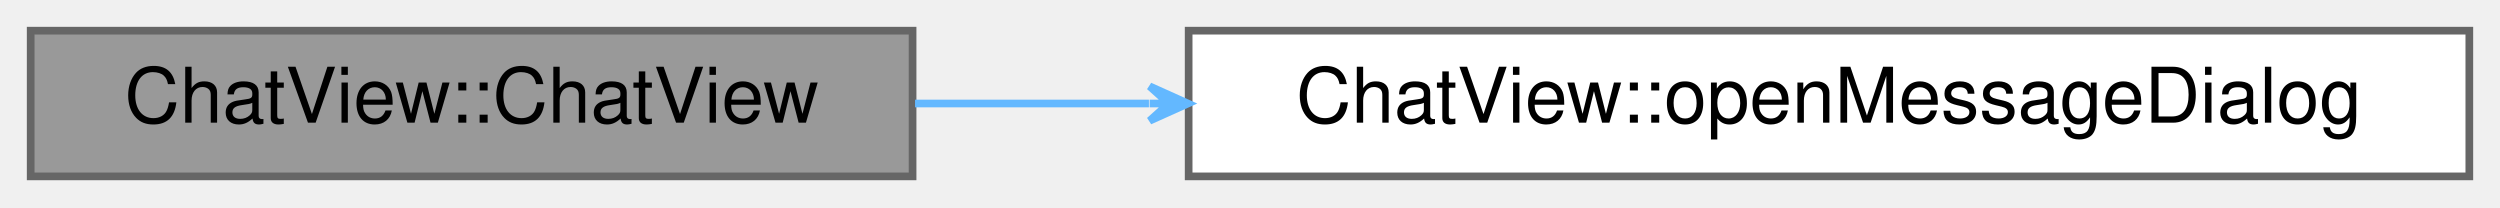
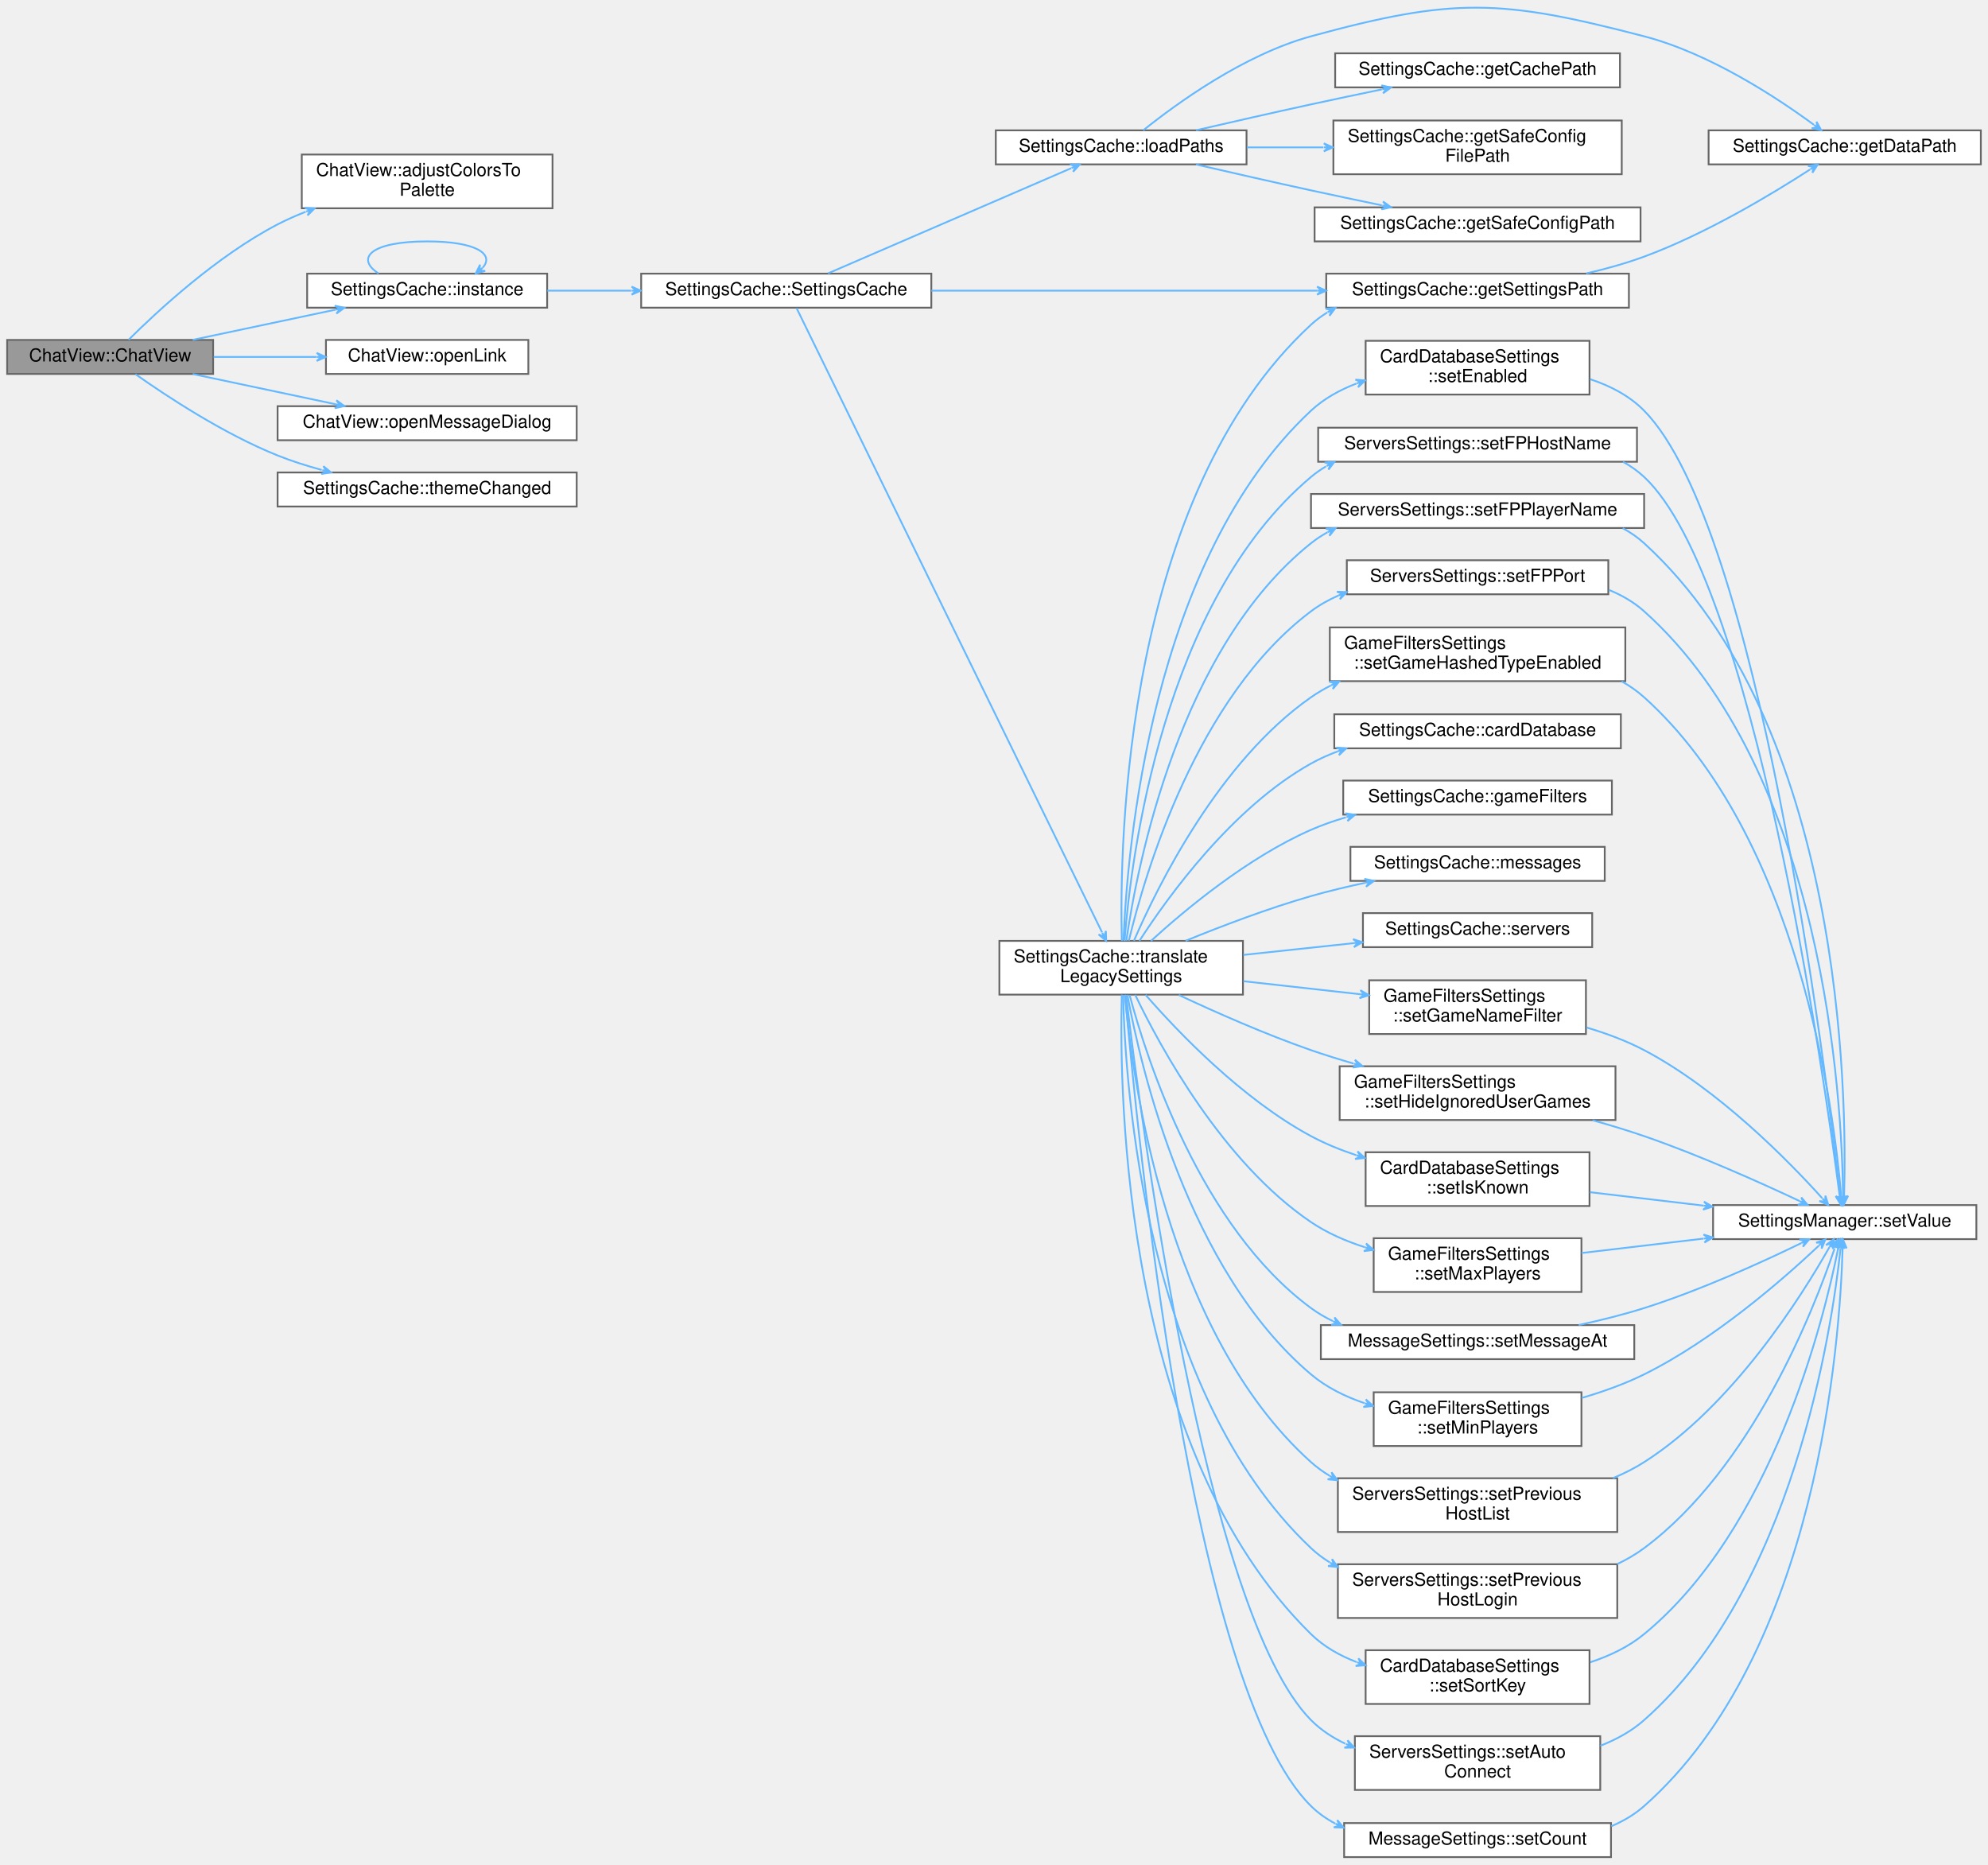
- <svg xmlns="http://www.w3.org/2000/svg" xmlns:xlink="http://www.w3.org/1999/xlink" width="326pt" height="27pt" viewBox="0.00 0.00 326.00 27.00">
-   <g id="graph0" class="graph" transform="scale(1 1) rotate(0) translate(4 23)">
+ <svg xmlns="http://www.w3.org/2000/svg" xmlns:xlink="http://www.w3.org/1999/xlink" width="1110pt" height="1041pt" viewBox="0.00 0.00 1110.00 1040.54">
+   <g id="graph0" class="graph" transform="scale(1 1) rotate(0) translate(4 1036.54)">
    <g id="Node000001" class="node">
      <g id="a_Node000001">
        <a xlink:title=" ">
-           <polygon fill="#999999" stroke="#666666" points="115,-19 0,-19 0,0 115,0 115,-19" />
-           <text text-anchor="middle" x="57.5" y="-7" font-family="Helvetica,sans-Serif" font-size="10.00">ChatView::ChatView</text>
+           <polygon fill="#999999" stroke="#666666" points="115,-847 0,-847 0,-828 115,-828 115,-847" />
+           <text text-anchor="middle" x="57.5" y="-835" font-family="Helvetica,sans-Serif" font-size="10.00">ChatView::ChatView</text>
        </a>
      </g>
    </g>
    <g id="Node000002" class="node">
      <g id="a_Node000002">
-         <a xlink:href="../../dc/dea/classChatView.html#a325efe887e4bb01b50ce46ab4a94425e" target="_top" xlink:title=" ">
-           <polygon fill="white" stroke="#666666" points="318,-19 151,-19 151,0 318,0 318,-19" />
-           <text text-anchor="middle" x="234.5" y="-7" font-family="Helvetica,sans-Serif" font-size="10.00">ChatView::openMessageDialog</text>
+         <a xlink:href="../../dc/dea/classChatView.html#aa01ab61d2215d27ce74a7f2bffd8c85f" target="_top" xlink:title=" ">
+           <polygon fill="white" stroke="#666666" points="304.5,-950.5 164.5,-950.5 164.5,-920.5 304.5,-920.5 304.5,-950.5" />
+           <text text-anchor="start" x="172.5" y="-938.5" font-family="Helvetica,sans-Serif" font-size="10.00">ChatView::adjustColorsTo</text>
+           <text text-anchor="middle" x="234.5" y="-927.5" font-family="Helvetica,sans-Serif" font-size="10.00">Palette</text>
        </a>
      </g>
    </g>
    <g id="edge1_Node000001_Node000002" class="edge">
      <g id="a_edge1_Node000001_Node000002">
        <a xlink:title=" ">
-           <path fill="none" stroke="#63b8ff" d="M115.32,-9.5C125.1,-9.5 135.46,-9.5 145.82,-9.5" />
-           <polygon fill="#63b8ff" stroke="#63b8ff" points="150.91,-9.5 145.91,-11.75 148.41,-9.5 145.91,-9.5 145.91,-9.5 145.91,-9.5 148.41,-9.5 145.91,-7.25 150.91,-9.5 150.91,-9.5" />
+           <path fill="none" stroke="#63b8ff" d="M67.85,-847.12C83.6,-862.8 117.05,-893.87 151,-911.5 155.97,-914.08 161.25,-916.42 166.65,-918.53" />
+           <polygon fill="#63b8ff" stroke="#63b8ff" points="171.63,-920.41 166.16,-920.75 169.29,-919.53 166.96,-918.65 166.96,-918.65 166.96,-918.65 169.29,-919.53 167.75,-916.54 171.63,-920.41 171.63,-920.41" />
+         </a>
+       </g>
+     </g>
+     <g id="Node000003" class="node">
+       <g id="a_Node000003">
+         <a xlink:href="../../d5/d88/classSettingsCache.html#adfa7f9f975919981b992db1fca9e4957" target="_top" xlink:title=" ">
+           <polygon fill="white" stroke="#666666" points="301.5,-884 167.5,-884 167.5,-865 301.5,-865 301.5,-884" />
+           <text text-anchor="middle" x="234.5" y="-872" font-family="Helvetica,sans-Serif" font-size="10.00">SettingsCache::instance</text>
+         </a>
+       </g>
+     </g>
+     <g id="edge2_Node000001_Node000003" class="edge">
+       <g id="a_edge2_Node000001_Node000003">
+         <a xlink:title=" ">
+           <path fill="none" stroke="#63b8ff" d="M103.57,-847.03C127.97,-852.19 158.18,-858.57 183.32,-863.89" />
+           <polygon fill="#63b8ff" stroke="#63b8ff" points="188.28,-864.94 182.92,-866.11 185.84,-864.42 183.39,-863.91 183.39,-863.91 183.39,-863.91 185.84,-864.42 183.86,-861.7 188.28,-864.94 188.28,-864.94" />
+         </a>
+       </g>
+     </g>
+     <g id="Node000033" class="node">
+       <g id="a_Node000033">
+         <a xlink:href="../../dc/dea/classChatView.html#aea97f11eb3b3932023c9ca64240e7427" target="_top" xlink:title=" ">
+           <polygon fill="white" stroke="#666666" points="291,-847 178,-847 178,-828 291,-828 291,-847" />
+           <text text-anchor="middle" x="234.5" y="-835" font-family="Helvetica,sans-Serif" font-size="10.00">ChatView::openLink</text>
+         </a>
+       </g>
+     </g>
+     <g id="edge50_Node000001_Node000033" class="edge">
+       <g id="a_edge50_Node000001_Node000033">
+         <a xlink:title=" ">
+           <path fill="none" stroke="#63b8ff" d="M115.32,-837.5C133.65,-837.5 154.05,-837.5 172.66,-837.5" />
+           <polygon fill="#63b8ff" stroke="#63b8ff" points="177.86,-837.5 172.86,-839.75 175.36,-837.5 172.86,-837.5 172.86,-837.5 172.86,-837.5 175.36,-837.5 172.86,-835.25 177.86,-837.5 177.86,-837.5" />
+         </a>
+       </g>
+     </g>
+     <g id="Node000034" class="node">
+       <g id="a_Node000034">
+         <a xlink:href="../../dc/dea/classChatView.html#a325efe887e4bb01b50ce46ab4a94425e" target="_top" xlink:title=" ">
+           <polygon fill="white" stroke="#666666" points="318,-810 151,-810 151,-791 318,-791 318,-810" />
+           <text text-anchor="middle" x="234.5" y="-798" font-family="Helvetica,sans-Serif" font-size="10.00">ChatView::openMessageDialog</text>
+         </a>
+       </g>
+     </g>
+     <g id="edge51_Node000001_Node000034" class="edge">
+       <g id="a_edge51_Node000001_Node000034">
+         <a xlink:title=" ">
+           <path fill="none" stroke="#63b8ff" d="M103.57,-827.97C127.97,-822.81 158.18,-816.43 183.32,-811.11" />
+           <polygon fill="#63b8ff" stroke="#63b8ff" points="188.28,-810.06 183.86,-813.3 185.84,-810.58 183.39,-811.09 183.39,-811.09 183.39,-811.09 185.84,-810.58 182.92,-808.89 188.28,-810.06 188.28,-810.06" />
+         </a>
+       </g>
+     </g>
+     <g id="Node000035" class="node">
+       <g id="a_Node000035">
+         <a xlink:href="../../d5/d88/classSettingsCache.html#aff74a0ec3754a542fb4ddc3b31f61954" target="_top" xlink:title=" ">
+           <polygon fill="white" stroke="#666666" points="318,-773 151,-773 151,-754 318,-754 318,-773" />
+           <text text-anchor="middle" x="234.5" y="-761" font-family="Helvetica,sans-Serif" font-size="10.00">SettingsCache::themeChanged</text>
+         </a>
+       </g>
+     </g>
+     <g id="edge52_Node000001_Node000035" class="edge">
+       <g id="a_edge52_Node000001_Node000035">
+         <a xlink:title=" ">
+           <path fill="none" stroke="#63b8ff" d="M71.6,-827.91C88.94,-815.66 120.83,-794.6 151,-782.5 158.79,-779.37 167.22,-776.7 175.61,-774.42" />
+           <polygon fill="#63b8ff" stroke="#63b8ff" points="180.82,-773.06 176.55,-776.5 178.4,-773.69 175.98,-774.33 175.98,-774.33 175.98,-774.33 178.4,-773.69 175.41,-772.15 180.82,-773.06 180.82,-773.06" />
+         </a>
+       </g>
+     </g>
+     <g id="edge3_Node000003_Node000003" class="edge">
+       <g id="a_edge3_Node000003_Node000003">
+         <a xlink:title=" ">
+           <path fill="none" stroke="#63b8ff" d="M207.37,-884.08C194.18,-892.73 203.22,-902 234.5,-902 261.87,-902 272.22,-894.91 265.53,-887.34" />
+           <polygon fill="#63b8ff" stroke="#63b8ff" points="261.63,-884.08 266.91,-885.55 263.55,-885.68 265.47,-887.28 265.47,-887.28 265.47,-887.28 263.55,-885.68 264.03,-889.01 261.63,-884.08 261.63,-884.08" />
+         </a>
+       </g>
+     </g>
+     <g id="Node000004" class="node">
+       <g id="a_Node000004">
+         <a xlink:href="../../d5/d88/classSettingsCache.html#a123df429cbb9f9aebff30f35e1d80685" target="_top" xlink:title=" ">
+           <polygon fill="white" stroke="#666666" points="516,-884 354,-884 354,-865 516,-865 516,-884" />
+           <text text-anchor="middle" x="435" y="-872" font-family="Helvetica,sans-Serif" font-size="10.00">SettingsCache::SettingsCache</text>
+         </a>
+       </g>
+     </g>
+     <g id="edge4_Node000003_Node000004" class="edge">
+       <g id="a_edge4_Node000003_Node000004">
+         <a xlink:title=" ">
+           <path fill="none" stroke="#63b8ff" d="M301.6,-874.5C316.59,-874.5 332.73,-874.5 348.41,-874.5" />
+           <polygon fill="#63b8ff" stroke="#63b8ff" points="353.7,-874.5 348.7,-876.75 351.2,-874.5 348.7,-874.5 348.7,-874.5 348.7,-874.5 351.2,-874.5 348.7,-872.25 353.7,-874.5 353.7,-874.5" />
+         </a>
+       </g>
+     </g>
+     <g id="Node000005" class="node">
+       <g id="a_Node000005">
+         <a xlink:href="../../d5/d88/classSettingsCache.html#a4df0cf9669274d37491074c277c987d1" target="_top" xlink:title=" ">
+           <polygon fill="white" stroke="#666666" points="905.5,-884 736.5,-884 736.5,-865 905.5,-865 905.5,-884" />
+           <text text-anchor="middle" x="821" y="-872" font-family="Helvetica,sans-Serif" font-size="10.00">SettingsCache::getSettingsPath</text>
+         </a>
+       </g>
+     </g>
+     <g id="edge5_Node000004_Node000005" class="edge">
+       <g id="a_edge5_Node000004_Node000005">
+         <a xlink:title=" ">
+           <path fill="none" stroke="#63b8ff" d="M516.03,-874.5C578.91,-874.5 666.4,-874.5 731.39,-874.5" />
+           <polygon fill="#63b8ff" stroke="#63b8ff" points="736.42,-874.5 731.42,-876.75 733.92,-874.5 731.42,-874.5 731.42,-874.5 731.42,-874.5 733.92,-874.5 731.42,-872.25 736.42,-874.5 736.42,-874.5" />
+         </a>
+       </g>
+     </g>
+     <g id="Node000007" class="node">
+       <g id="a_Node000007">
+         <a xlink:href="../../d5/d88/classSettingsCache.html#ad2f1a79bfdd2ed465b60aa089f7c2596" target="_top" xlink:title=" ">
+           <polygon fill="white" stroke="#666666" points="692,-964 552,-964 552,-945 692,-945 692,-964" />
+           <text text-anchor="middle" x="622" y="-952" font-family="Helvetica,sans-Serif" font-size="10.00">SettingsCache::loadPaths</text>
+         </a>
+       </g>
+     </g>
+     <g id="edge7_Node000004_Node000007" class="edge">
+       <g id="a_edge7_Node000004_Node000007">
+         <a xlink:title=" ">
+           <path fill="none" stroke="#63b8ff" d="M458.32,-884.15C492.44,-898.91 557.47,-927.03 594.13,-942.88" />
+           <polygon fill="#63b8ff" stroke="#63b8ff" points="598.89,-944.94 593.41,-945.02 596.6,-943.95 594.3,-942.96 594.3,-942.96 594.3,-942.96 596.6,-943.95 595.2,-940.89 598.89,-944.94 598.89,-944.94" />
+         </a>
+       </g>
+     </g>
+     <g id="Node000011" class="node">
+       <g id="a_Node000011">
+         <a xlink:href="../../d5/d88/classSettingsCache.html#a551fa1f2049b53d0d40bc64f0793db0e" target="_top" xlink:title=" ">
+           <polygon fill="white" stroke="#666666" points="690,-511.5 554,-511.5 554,-481.5 690,-481.5 690,-511.5" />
+           <text text-anchor="start" x="562" y="-499.5" font-family="Helvetica,sans-Serif" font-size="10.00">SettingsCache::translate</text>
+           <text text-anchor="middle" x="622" y="-488.5" font-family="Helvetica,sans-Serif" font-size="10.00">LegacySettings</text>
+         </a>
+       </g>
+     </g>
+     <g id="edge12_Node000004_Node000011" class="edge">
+       <g id="a_edge12_Node000004_Node000011">
+         <a xlink:title=" ">
+           <path fill="none" stroke="#63b8ff" d="M440.76,-864.78C465.28,-814.67 577.53,-585.31 611.34,-516.24" />
+           <polygon fill="#63b8ff" stroke="#63b8ff" points="613.64,-511.55 613.46,-517.03 612.54,-513.79 611.44,-516.04 611.44,-516.04 611.44,-516.04 612.54,-513.79 609.42,-515.05 613.64,-511.55 613.64,-511.55" />
+         </a>
+       </g>
+     </g>
+     <g id="Node000006" class="node">
+       <g id="a_Node000006">
+         <a xlink:href="../../d5/d88/classSettingsCache.html#a5b9f6307bce45f0c84ed722a64f9ba07" target="_top" xlink:title=" ">
+           <polygon fill="white" stroke="#666666" points="1102,-964 950,-964 950,-945 1102,-945 1102,-964" />
+           <text text-anchor="middle" x="1026" y="-952" font-family="Helvetica,sans-Serif" font-size="10.00">SettingsCache::getDataPath</text>
+         </a>
+       </g>
+     </g>
+     <g id="edge6_Node000005_Node000006" class="edge">
+       <g id="a_edge6_Node000005_Node000006">
+         <a xlink:title=" ">
+           <path fill="none" stroke="#63b8ff" d="M881.63,-884.1C892.56,-886.62 903.75,-889.72 914,-893.5 948.48,-906.21 985.24,-928.32 1006.62,-942.14" />
+           <polygon fill="#63b8ff" stroke="#63b8ff" points="1010.94,-944.96 1005.52,-944.11 1008.84,-943.59 1006.75,-942.23 1006.75,-942.23 1006.75,-942.23 1008.84,-943.59 1007.98,-940.34 1010.94,-944.96 1010.94,-944.96" />
+         </a>
+       </g>
+     </g>
+     <g id="edge9_Node000007_Node000006" class="edge">
+       <g id="a_edge9_Node000007_Node000006">
+         <a xlink:title=" ">
+           <path fill="none" stroke="#63b8ff" d="M634.33,-964.02C652.62,-978.7 690.42,-1006.23 728,-1016.5 807.74,-1038.29 834,-1037.33 914,-1016.5 950.69,-1006.95 988.12,-982.3 1008.78,-967.11" />
+           <polygon fill="#63b8ff" stroke="#63b8ff" points="1012.93,-964.03 1010.26,-968.82 1010.92,-965.52 1008.91,-967.01 1008.91,-967.01 1008.91,-967.01 1010.92,-965.52 1007.57,-965.21 1012.93,-964.03 1012.93,-964.03" />
+         </a>
+       </g>
+     </g>
+     <g id="Node000008" class="node">
+       <g id="a_Node000008">
+         <a xlink:href="../../d5/d88/classSettingsCache.html#a77ffc38b601d1128c21f348ed425426b" target="_top" xlink:title=" ">
+           <polygon fill="white" stroke="#666666" points="900.5,-1007 741.5,-1007 741.5,-988 900.5,-988 900.5,-1007" />
+           <text text-anchor="middle" x="821" y="-995" font-family="Helvetica,sans-Serif" font-size="10.00">SettingsCache::getCachePath</text>
+         </a>
+       </g>
+     </g>
+     <g id="edge8_Node000007_Node000008" class="edge">
+       <g id="a_edge8_Node000007_Node000008">
+         <a xlink:title=" ">
+           <path fill="none" stroke="#63b8ff" d="M663.84,-964.05C683.26,-968.53 706.8,-973.89 728,-978.5 740.8,-981.28 754.63,-984.19 767.58,-986.87" />
+           <polygon fill="#63b8ff" stroke="#63b8ff" points="772.68,-987.93 767.33,-989.12 770.24,-987.42 767.79,-986.92 767.79,-986.92 767.79,-986.92 770.24,-987.42 768.24,-984.71 772.68,-987.93 772.68,-987.93" />
+         </a>
+       </g>
+     </g>
+     <g id="Node000009" class="node">
+       <g id="a_Node000009">
+         <a xlink:href="../../d5/d88/classSettingsCache.html#a3778996fd17a75e0b4860dfcc3a2ce6d" target="_top" xlink:title=" ">
+           <polygon fill="white" stroke="#666666" points="901.5,-969.5 740.5,-969.5 740.5,-939.5 901.5,-939.5 901.5,-969.5" />
+           <text text-anchor="start" x="748.5" y="-957.5" font-family="Helvetica,sans-Serif" font-size="10.00">SettingsCache::getSafeConfig</text>
+           <text text-anchor="middle" x="821" y="-946.5" font-family="Helvetica,sans-Serif" font-size="10.00">FilePath</text>
+         </a>
+       </g>
+     </g>
+     <g id="edge10_Node000007_Node000009" class="edge">
+       <g id="a_edge10_Node000007_Node000009">
+         <a xlink:title=" ">
+           <path fill="none" stroke="#63b8ff" d="M692.18,-954.5C706,-954.5 720.67,-954.5 734.96,-954.5" />
+           <polygon fill="#63b8ff" stroke="#63b8ff" points="740.2,-954.5 735.2,-956.75 737.7,-954.5 735.2,-954.5 735.2,-954.5 735.2,-954.5 737.7,-954.5 735.2,-952.25 740.2,-954.5 740.2,-954.5" />
+         </a>
+       </g>
+     </g>
+     <g id="Node000010" class="node">
+       <g id="a_Node000010">
+         <a xlink:href="../../d5/d88/classSettingsCache.html#a958f00fd81be250f52efd0331e3c2b1e" target="_top" xlink:title=" ">
+           <polygon fill="white" stroke="#666666" points="912,-921 730,-921 730,-902 912,-902 912,-921" />
+           <text text-anchor="middle" x="821" y="-909" font-family="Helvetica,sans-Serif" font-size="10.00">SettingsCache::getSafeConfigPath</text>
+         </a>
+       </g>
+     </g>
+     <g id="edge11_Node000007_Node000010" class="edge">
+       <g id="a_edge11_Node000007_Node000010">
+         <a xlink:title=" ">
+           <path fill="none" stroke="#63b8ff" d="M663.84,-944.95C683.26,-940.47 706.8,-935.11 728,-930.5 740.8,-927.72 754.63,-924.81 767.58,-922.13" />
+           <polygon fill="#63b8ff" stroke="#63b8ff" points="772.68,-921.07 768.24,-924.29 770.24,-921.58 767.79,-922.08 767.79,-922.08 767.79,-922.08 770.24,-921.58 767.33,-919.88 772.68,-921.07 772.68,-921.07" />
+         </a>
+       </g>
+     </g>
+     <g id="edge15_Node000011_Node000005" class="edge">
+       <g id="a_edge15_Node000011_Node000005">
+         <a xlink:title=" ">
+           <path fill="none" stroke="#63b8ff" d="M622.37,-511.54C620.96,-566.68 623.93,-759.53 728,-855.5 730.8,-858.08 733.86,-860.36 737.1,-862.35" />
+           <polygon fill="#63b8ff" stroke="#63b8ff" points="741.63,-864.9 736.17,-864.41 739.45,-863.67 737.28,-862.45 737.28,-862.45 737.28,-862.45 739.45,-863.67 738.38,-860.48 741.63,-864.9 741.63,-864.9" />
+         </a>
+       </g>
+     </g>
+     <g id="Node000012" class="node">
+       <g id="a_Node000012">
+         <a xlink:href="../../d5/d88/classSettingsCache.html#a6142af053f52838bf022a7c5d0e0ce4c" target="_top" xlink:title=" ">
+           <polygon fill="white" stroke="#666666" points="901,-638 741,-638 741,-619 901,-619 901,-638" />
+           <text text-anchor="middle" x="821" y="-626" font-family="Helvetica,sans-Serif" font-size="10.00">SettingsCache::cardDatabase</text>
+         </a>
+       </g>
+     </g>
+     <g id="edge13_Node000011_Node000012" class="edge">
+       <g id="a_edge13_Node000011_Node000012">
+         <a xlink:title=" ">
+           <path fill="none" stroke="#63b8ff" d="M632.2,-511.53C648.3,-536.43 684.08,-585.94 728,-610.5 732.68,-613.11 737.67,-615.35 742.83,-617.27" />
+           <polygon fill="#63b8ff" stroke="#63b8ff" points="747.6,-618.95 742.14,-619.42 745.24,-618.12 742.88,-617.29 742.88,-617.29 742.88,-617.29 745.24,-618.12 743.63,-615.17 747.6,-618.95 747.6,-618.95" />
+         </a>
+       </g>
+     </g>
+     <g id="Node000013" class="node">
+       <g id="a_Node000013">
+         <a xlink:href="../../d5/d88/classSettingsCache.html#a9203086f195726592cc2f1ebabb97a1f" target="_top" xlink:title=" ">
+           <polygon fill="white" stroke="#666666" points="896,-601 746,-601 746,-582 896,-582 896,-601" />
+           <text text-anchor="middle" x="821" y="-589" font-family="Helvetica,sans-Serif" font-size="10.00">SettingsCache::gameFilters</text>
+         </a>
+       </g>
+     </g>
+     <g id="edge14_Node000011_Node000013" class="edge">
+       <g id="a_edge14_Node000011_Node000013">
+         <a xlink:title=" ">
+           <path fill="none" stroke="#63b8ff" d="M638.67,-511.51C658.05,-529.18 692.8,-558.08 728,-573.5 734.18,-576.21 740.76,-578.51 747.47,-580.47" />
+           <polygon fill="#63b8ff" stroke="#63b8ff" points="752.61,-581.9 747.19,-582.72 750.2,-581.23 747.8,-580.56 747.8,-580.56 747.8,-580.56 750.2,-581.23 748.4,-578.39 752.61,-581.9 752.61,-581.9" />
+         </a>
+       </g>
+     </g>
+     <g id="Node000014" class="node">
+       <g id="a_Node000014">
+         <a xlink:href="../../d5/d88/classSettingsCache.html#afaf64ee1ba054d076e47e35577edfdbe" target="_top" xlink:title=" ">
+           <polygon fill="white" stroke="#666666" points="892,-564 750,-564 750,-545 892,-545 892,-564" />
+           <text text-anchor="middle" x="821" y="-552" font-family="Helvetica,sans-Serif" font-size="10.00">SettingsCache::messages</text>
+         </a>
+       </g>
+     </g>
+     <g id="edge16_Node000011_Node000014" class="edge">
+       <g id="a_edge16_Node000011_Node000014">
+         <a xlink:title=" ">
+           <path fill="none" stroke="#63b8ff" d="M657.97,-511.54C678.15,-519.79 704.18,-529.69 728,-536.5 737.68,-539.27 748.06,-541.75 758.23,-543.92" />
+           <polygon fill="#63b8ff" stroke="#63b8ff" points="763.2,-544.96 757.84,-546.14 760.75,-544.45 758.31,-543.94 758.31,-543.94 758.31,-543.94 760.75,-544.45 758.77,-541.74 763.2,-544.96 763.2,-544.96" />
+         </a>
+       </g>
+     </g>
+     <g id="Node000015" class="node">
+       <g id="a_Node000015">
+         <a xlink:href="../../d5/d88/classSettingsCache.html#a7037026b8832432a3a208fd25ea9156a" target="_top" xlink:title=" ">
+           <polygon fill="white" stroke="#666666" points="885,-527 757,-527 757,-508 885,-508 885,-527" />
+           <text text-anchor="middle" x="821" y="-515" font-family="Helvetica,sans-Serif" font-size="10.00">SettingsCache::servers</text>
+         </a>
+       </g>
+     </g>
+     <g id="edge17_Node000011_Node000015" class="edge">
+       <g id="a_edge17_Node000011_Node000015">
+         <a xlink:title=" ">
+           <path fill="none" stroke="#63b8ff" d="M690.25,-503.67C710.08,-505.78 731.79,-508.1 751.69,-510.22" />
+           <polygon fill="#63b8ff" stroke="#63b8ff" points="756.71,-510.75 751.5,-512.46 754.22,-510.49 751.74,-510.22 751.74,-510.22 751.74,-510.22 754.22,-510.49 751.98,-507.99 756.71,-510.75 756.71,-510.75" />
+         </a>
+       </g>
+     </g>
+     <g id="Node000016" class="node">
+       <g id="a_Node000016">
+         <a xlink:href="../../df/db1/classServersSettings.html#ac8fb70f4260de103d41c9310db3f1730" target="_top" xlink:title=" ">
+           <polygon fill="white" stroke="#666666" points="889.5,-67.5 752.5,-67.5 752.5,-37.5 889.5,-37.5 889.5,-67.5" />
+           <text text-anchor="start" x="760.5" y="-55.5" font-family="Helvetica,sans-Serif" font-size="10.00">ServersSettings::setAuto</text>
+           <text text-anchor="middle" x="821" y="-44.5" font-family="Helvetica,sans-Serif" font-size="10.00">Connect</text>
+         </a>
+       </g>
+     </g>
+     <g id="edge18_Node000011_Node000016" class="edge">
+       <g id="a_edge18_Node000011_Node000016">
+         <a xlink:title=" ">
+           <path fill="none" stroke="#63b8ff" d="M624.74,-481.26C632.8,-413.02 668.78,-136.33 728,-76.5 733.47,-70.97 740.05,-66.67 747.13,-63.32" />
+           <polygon fill="#63b8ff" stroke="#63b8ff" points="752.11,-61.15 748.43,-65.21 749.82,-62.15 747.53,-63.15 747.53,-63.15 747.53,-63.15 749.82,-62.15 746.63,-61.08 752.11,-61.15 752.11,-61.15" />
+         </a>
+       </g>
+     </g>
+     <g id="Node000018" class="node">
+       <g id="a_Node000018">
+         <a xlink:href="../../d3/dc1/classMessageSettings.html#aa9733545c935a109f990a75a67341391" target="_top" xlink:title=" ">
+           <polygon fill="white" stroke="#666666" points="895.5,-19 746.5,-19 746.5,0 895.5,0 895.5,-19" />
+           <text text-anchor="middle" x="821" y="-7" font-family="Helvetica,sans-Serif" font-size="10.00">MessageSettings::setCount</text>
+         </a>
+       </g>
+     </g>
+     <g id="edge20_Node000011_Node000018" class="edge">
+       <g id="a_edge20_Node000011_Node000018">
+         <a xlink:title=" ">
+           <path fill="none" stroke="#63b8ff" d="M624.22,-481.44C630.44,-408.7 660.9,-94.47 728,-28.5 732.01,-24.56 736.6,-21.34 741.55,-18.71" />
+           <polygon fill="#63b8ff" stroke="#63b8ff" points="746.19,-16.46 742.68,-20.67 743.95,-17.55 741.7,-18.64 741.7,-18.64 741.7,-18.64 743.95,-17.55 740.71,-16.62 746.19,-16.46 746.19,-16.46" />
+         </a>
+       </g>
+     </g>
+     <g id="Node000019" class="node">
+       <g id="a_Node000019">
+         <a xlink:href="../../de/dbe/classCardDatabaseSettings.html#aad6d6521443d33a3a80c74fb12ea2b7d" target="_top" xlink:title=" ">
+           <polygon fill="white" stroke="#666666" points="883.5,-846.5 758.5,-846.5 758.5,-816.5 883.5,-816.5 883.5,-846.5" />
+           <text text-anchor="start" x="766.5" y="-834.5" font-family="Helvetica,sans-Serif" font-size="10.00">CardDatabaseSettings</text>
+           <text text-anchor="middle" x="821" y="-823.5" font-family="Helvetica,sans-Serif" font-size="10.00">::setEnabled</text>
+         </a>
+       </g>
+     </g>
+     <g id="edge22_Node000011_Node000019" class="edge">
+       <g id="a_edge22_Node000011_Node000019">
+         <a xlink:title=" ">
+           <path fill="none" stroke="#63b8ff" d="M623.33,-511.8C625.29,-562.14 638.58,-724.16 728,-807.5 735.2,-814.21 744.03,-819.09 753.35,-822.64" />
+           <polygon fill="#63b8ff" stroke="#63b8ff" points="758.26,-824.38 752.8,-824.83 755.9,-823.54 753.55,-822.71 753.55,-822.71 753.55,-822.71 755.9,-823.54 754.3,-820.59 758.26,-824.38 758.26,-824.38" />
+         </a>
+       </g>
+     </g>
+     <g id="Node000020" class="node">
+       <g id="a_Node000020">
+         <a xlink:href="../../df/db1/classServersSettings.html#af541f9f138d997de84423bc2460a71ea" target="_top" xlink:title=" ">
+           <polygon fill="white" stroke="#666666" points="910,-798 732,-798 732,-779 910,-779 910,-798" />
+           <text text-anchor="middle" x="821" y="-786" font-family="Helvetica,sans-Serif" font-size="10.00">ServersSettings::setFPHostName</text>
+         </a>
+       </g>
+     </g>
+     <g id="edge24_Node000011_Node000020" class="edge">
+       <g id="a_edge24_Node000011_Node000020">
+         <a xlink:title=" ">
+           <path fill="none" stroke="#63b8ff" d="M623.89,-511.51C627.49,-558.03 645.14,-700.84 728,-770.5 730.62,-772.7 733.42,-774.66 736.37,-776.4" />
+           <polygon fill="#63b8ff" stroke="#63b8ff" points="741.11,-778.97 735.64,-778.57 738.91,-777.78 736.71,-776.59 736.71,-776.59 736.71,-776.59 738.91,-777.78 737.78,-774.61 741.11,-778.97 741.11,-778.97" />
+         </a>
+       </g>
+     </g>
+     <g id="Node000021" class="node">
+       <g id="a_Node000021">
+         <a xlink:href="../../df/db1/classServersSettings.html#af8bd3309b53957bb64f557461ac7d9ea" target="_top" xlink:title=" ">
+           <polygon fill="white" stroke="#666666" points="914,-761 728,-761 728,-742 914,-742 914,-761" />
+           <text text-anchor="middle" x="821" y="-749" font-family="Helvetica,sans-Serif" font-size="10.00">ServersSettings::setFPPlayerName</text>
+         </a>
+       </g>
+     </g>
+     <g id="edge26_Node000011_Node000021" class="edge">
+       <g id="a_edge26_Node000011_Node000021">
+         <a xlink:title=" ">
+           <path fill="none" stroke="#63b8ff" d="M624.88,-511.6C631.02,-553.99 654.48,-674.84 728,-733.5 730.89,-735.8 733.98,-737.84 737.23,-739.64" />
+           <polygon fill="#63b8ff" stroke="#63b8ff" points="741.75,-741.95 736.27,-741.67 739.52,-740.81 737.3,-739.67 737.3,-739.67 737.3,-739.67 739.52,-740.81 738.32,-737.67 741.75,-741.95 741.75,-741.95" />
+         </a>
+       </g>
+     </g>
+     <g id="Node000022" class="node">
+       <g id="a_Node000022">
+         <a xlink:href="../../df/db1/classServersSettings.html#ac023a258e6b20ff793c419e2ce1cf0a9" target="_top" xlink:title=" ">
+           <polygon fill="white" stroke="#666666" points="894,-724 748,-724 748,-705 894,-705 894,-724" />
+           <text text-anchor="middle" x="821" y="-712" font-family="Helvetica,sans-Serif" font-size="10.00">ServersSettings::setFPPort</text>
+         </a>
+       </g>
+     </g>
+     <g id="edge28_Node000011_Node000022" class="edge">
+       <g id="a_edge28_Node000011_Node000022">
+         <a xlink:title=" ">
+           <path fill="none" stroke="#63b8ff" d="M626.29,-511.59C635.3,-549.2 664.14,-647.51 728,-695.5 732.69,-699.02 737.87,-701.93 743.32,-704.32" />
+           <polygon fill="#63b8ff" stroke="#63b8ff" points="747.95,-706.22 742.47,-706.41 745.64,-705.27 743.32,-704.33 743.32,-704.33 743.32,-704.33 745.64,-705.27 744.17,-702.24 747.95,-706.22 747.95,-706.22" />
+         </a>
+       </g>
+     </g>
+     <g id="Node000023" class="node">
+       <g id="a_Node000023">
+         <a xlink:href="../../df/dd0/classGameFiltersSettings.html#abe3e0fad71cc3919bfcf0ed164e28bd8" target="_top" xlink:title=" ">
+           <polygon fill="white" stroke="#666666" points="903.5,-686.5 738.5,-686.5 738.5,-656.5 903.5,-656.5 903.5,-686.5" />
+           <text text-anchor="start" x="746.5" y="-674.5" font-family="Helvetica,sans-Serif" font-size="10.00">GameFiltersSettings</text>
+           <text text-anchor="middle" x="821" y="-663.5" font-family="Helvetica,sans-Serif" font-size="10.00">::setGameHashedTypeEnabled</text>
+         </a>
+       </g>
+     </g>
+     <g id="edge30_Node000011_Node000023" class="edge">
+       <g id="a_edge30_Node000011_Node000023">
+         <a xlink:title=" ">
+           <path fill="none" stroke="#63b8ff" d="M629.14,-511.59C642.39,-542.2 676.67,-611.69 728,-647.5 731.5,-649.94 735.24,-652.14 739.12,-654.11" />
+           <polygon fill="#63b8ff" stroke="#63b8ff" points="743.74,-656.32 738.26,-656.19 741.49,-655.24 739.23,-654.16 739.23,-654.16 739.23,-654.16 741.49,-655.24 740.21,-652.14 743.74,-656.32 743.74,-656.32" />
+         </a>
+       </g>
+     </g>
+     <g id="Node000024" class="node">
+       <g id="a_Node000024">
+         <a xlink:href="../../df/dd0/classGameFiltersSettings.html#a83937896519de48f99f8e3b196c4fef5" target="_top" xlink:title=" ">
+           <polygon fill="white" stroke="#666666" points="881.5,-489.5 760.5,-489.5 760.5,-459.5 881.5,-459.5 881.5,-489.5" />
+           <text text-anchor="start" x="768.5" y="-477.5" font-family="Helvetica,sans-Serif" font-size="10.00">GameFiltersSettings</text>
+           <text text-anchor="middle" x="821" y="-466.5" font-family="Helvetica,sans-Serif" font-size="10.00">::setGameNameFilter</text>
+         </a>
+       </g>
+     </g>
+     <g id="edge32_Node000011_Node000024" class="edge">
+       <g id="a_edge32_Node000011_Node000024">
+         <a xlink:title=" ">
+           <path fill="none" stroke="#63b8ff" d="M690.25,-488.99C711.3,-486.64 734.47,-484.05 755.34,-481.72" />
+           <polygon fill="#63b8ff" stroke="#63b8ff" points="760.31,-481.17 755.59,-483.96 757.83,-481.44 755.34,-481.72 755.34,-481.72 755.34,-481.72 757.83,-481.44 755.09,-479.48 760.31,-481.17 760.31,-481.17" />
+         </a>
+       </g>
+     </g>
+     <g id="Node000025" class="node">
+       <g id="a_Node000025">
+         <a xlink:href="../../df/dd0/classGameFiltersSettings.html#a1362067b0415249084e2f5f89f2c5bfb" target="_top" xlink:title=" ">
+           <polygon fill="white" stroke="#666666" points="898,-441.5 744,-441.5 744,-411.5 898,-411.5 898,-441.5" />
+           <text text-anchor="start" x="752" y="-429.5" font-family="Helvetica,sans-Serif" font-size="10.00">GameFiltersSettings</text>
+           <text text-anchor="middle" x="821" y="-418.5" font-family="Helvetica,sans-Serif" font-size="10.00">::setHideIgnoredUserGames</text>
+         </a>
+       </g>
+     </g>
+     <g id="edge34_Node000011_Node000025" class="edge">
+       <g id="a_edge34_Node000011_Node000025">
+         <a xlink:title=" ">
+           <path fill="none" stroke="#63b8ff" d="M654.19,-481.29C674.81,-471.62 702.62,-459.31 728,-450.5 735.62,-447.86 743.68,-445.35 751.74,-443.02" />
+           <polygon fill="#63b8ff" stroke="#63b8ff" points="756.75,-441.59 752.56,-445.12 754.35,-442.27 751.94,-442.96 751.94,-442.96 751.94,-442.96 754.35,-442.27 751.33,-440.8 756.75,-441.59 756.75,-441.59" />
+         </a>
+       </g>
+     </g>
+     <g id="Node000026" class="node">
+       <g id="a_Node000026">
+         <a xlink:href="../../de/dbe/classCardDatabaseSettings.html#a06bb3199840818021504d99a472818a7" target="_top" xlink:title=" ">
+           <polygon fill="white" stroke="#666666" points="883.5,-393.5 758.5,-393.5 758.5,-363.5 883.5,-363.5 883.5,-393.5" />
+           <text text-anchor="start" x="766.5" y="-381.5" font-family="Helvetica,sans-Serif" font-size="10.00">CardDatabaseSettings</text>
+           <text text-anchor="middle" x="821" y="-370.5" font-family="Helvetica,sans-Serif" font-size="10.00">::setIsKnown</text>
+         </a>
+       </g>
+     </g>
+     <g id="edge36_Node000011_Node000026" class="edge">
+       <g id="a_edge36_Node000011_Node000026">
+         <a xlink:title=" ">
+           <path fill="none" stroke="#63b8ff" d="M635.62,-481.38C653.85,-460.5 689.63,-423.1 728,-402.5 735.85,-398.28 744.49,-394.78 753.22,-391.87" />
+           <polygon fill="#63b8ff" stroke="#63b8ff" points="758.08,-390.32 754.01,-393.98 755.7,-391.08 753.32,-391.84 753.32,-391.84 753.32,-391.84 755.7,-391.08 752.63,-389.7 758.08,-390.32 758.08,-390.32" />
+         </a>
+       </g>
+     </g>
+     <g id="Node000027" class="node">
+       <g id="a_Node000027">
+         <a xlink:href="../../df/dd0/classGameFiltersSettings.html#abd3ff2823682e59bfa87c38e09a093c0" target="_top" xlink:title=" ">
+           <polygon fill="white" stroke="#666666" points="879,-345.5 763,-345.5 763,-315.5 879,-315.5 879,-345.5" />
+           <text text-anchor="start" x="771" y="-333.5" font-family="Helvetica,sans-Serif" font-size="10.00">GameFiltersSettings</text>
+           <text text-anchor="middle" x="821" y="-322.5" font-family="Helvetica,sans-Serif" font-size="10.00">::setMaxPlayers</text>
+         </a>
+       </g>
+     </g>
+     <g id="edge38_Node000011_Node000027" class="edge">
+       <g id="a_edge38_Node000011_Node000027">
+         <a xlink:title=" ">
+           <path fill="none" stroke="#63b8ff" d="M629.82,-481.41C643.83,-452.19 678.73,-387.82 728,-354.5 737.01,-348.41 747.48,-343.86 758.06,-340.47" />
+           <polygon fill="#63b8ff" stroke="#63b8ff" points="762.92,-338.99 758.79,-342.59 760.53,-339.71 758.14,-340.44 758.14,-340.44 758.14,-340.44 760.53,-339.71 757.49,-338.29 762.92,-338.99 762.92,-338.99" />
+         </a>
+       </g>
+     </g>
+     <g id="Node000028" class="node">
+       <g id="a_Node000028">
+         <a xlink:href="../../d3/dc1/classMessageSettings.html#a778994c40f5eccf153d5ad855eac706e" target="_top" xlink:title=" ">
+           <polygon fill="white" stroke="#666666" points="908.5,-297 733.5,-297 733.5,-278 908.5,-278 908.5,-297" />
+           <text text-anchor="middle" x="821" y="-285" font-family="Helvetica,sans-Serif" font-size="10.00">MessageSettings::setMessageAt</text>
+         </a>
+       </g>
+     </g>
+     <g id="edge40_Node000011_Node000028" class="edge">
+       <g id="a_edge40_Node000011_Node000028">
+         <a xlink:title=" ">
+           <path fill="none" stroke="#63b8ff" d="M626.72,-481.27C636.47,-444.76 666.4,-351.87 728,-306.5 731.76,-303.73 735.83,-301.34 740.1,-299.29" />
+           <polygon fill="#63b8ff" stroke="#63b8ff" points="744.79,-297.18 741.15,-301.28 742.51,-298.2 740.23,-299.22 740.23,-299.22 740.23,-299.22 742.51,-298.2 739.31,-297.17 744.79,-297.18 744.79,-297.18" />
+         </a>
+       </g>
+     </g>
+     <g id="Node000029" class="node">
+       <g id="a_Node000029">
+         <a xlink:href="../../df/dd0/classGameFiltersSettings.html#a3b0d80a6360c0ed8f43656f702b3f0f1" target="_top" xlink:title=" ">
+           <polygon fill="white" stroke="#666666" points="879,-259.5 763,-259.5 763,-229.5 879,-229.5 879,-259.5" />
+           <text text-anchor="start" x="771" y="-247.5" font-family="Helvetica,sans-Serif" font-size="10.00">GameFiltersSettings</text>
+           <text text-anchor="middle" x="821" y="-236.5" font-family="Helvetica,sans-Serif" font-size="10.00">::setMinPlayers</text>
+         </a>
+       </g>
+     </g>
+     <g id="edge42_Node000011_Node000029" class="edge">
+       <g id="a_edge42_Node000011_Node000029">
+         <a xlink:title=" ">
+           <path fill="none" stroke="#63b8ff" d="M625.47,-481.41C632.94,-440.67 659.17,-327.64 728,-269.5 736.55,-262.28 747.01,-257.12 757.76,-253.45" />
+           <polygon fill="#63b8ff" stroke="#63b8ff" points="762.72,-251.87 758.64,-255.53 760.34,-252.63 757.96,-253.39 757.96,-253.39 757.96,-253.39 760.34,-252.63 757.27,-251.25 762.72,-251.87 762.72,-251.87" />
+         </a>
+       </g>
+     </g>
+     <g id="Node000030" class="node">
+       <g id="a_Node000030">
+         <a xlink:href="../../df/db1/classServersSettings.html#a8436f13d3dbef9de86b6b41616aed38d" target="_top" xlink:title=" ">
+           <polygon fill="white" stroke="#666666" points="899,-211.5 743,-211.5 743,-181.5 899,-181.5 899,-211.5" />
+           <text text-anchor="start" x="751" y="-199.5" font-family="Helvetica,sans-Serif" font-size="10.00">ServersSettings::setPrevious</text>
+           <text text-anchor="middle" x="821" y="-188.5" font-family="Helvetica,sans-Serif" font-size="10.00">HostList</text>
+         </a>
+       </g>
+     </g>
+     <g id="edge44_Node000011_Node000030" class="edge">
+       <g id="a_edge44_Node000011_Node000030">
+         <a xlink:title=" ">
+           <path fill="none" stroke="#63b8ff" d="M624.07,-481.27C628.18,-434.73 647.1,-293.08 728,-220.5 731.18,-217.65 734.66,-215.13 738.34,-212.9" />
+           <polygon fill="#63b8ff" stroke="#63b8ff" points="742.75,-210.42 739.49,-214.83 740.57,-211.64 738.39,-212.87 738.39,-212.87 738.39,-212.87 740.57,-211.64 737.29,-210.91 742.75,-210.42 742.75,-210.42" />
+         </a>
+       </g>
+     </g>
+     <g id="Node000031" class="node">
+       <g id="a_Node000031">
+         <a xlink:href="../../df/db1/classServersSettings.html#a0742cf1f663eaaaccddae7bf6f03b670" target="_top" xlink:title=" ">
+           <polygon fill="white" stroke="#666666" points="899,-163.5 743,-163.5 743,-133.5 899,-133.5 899,-163.5" />
+           <text text-anchor="start" x="751" y="-151.5" font-family="Helvetica,sans-Serif" font-size="10.00">ServersSettings::setPrevious</text>
+           <text text-anchor="middle" x="821" y="-140.5" font-family="Helvetica,sans-Serif" font-size="10.00">HostLogin</text>
+         </a>
+       </g>
+     </g>
+     <g id="edge46_Node000011_Node000031" class="edge">
+       <g id="a_edge46_Node000011_Node000031">
+         <a xlink:title=" ">
+           <path fill="none" stroke="#63b8ff" d="M623.09,-481.3C624.27,-429.76 635.31,-259.94 728,-172.5 731.19,-169.49 734.72,-166.84 738.46,-164.52" />
+           <polygon fill="#63b8ff" stroke="#63b8ff" points="742.96,-161.94 739.75,-166.38 740.79,-163.18 738.63,-164.43 738.63,-164.43 738.63,-164.43 740.79,-163.18 737.51,-162.48 742.96,-161.94 742.96,-161.94" />
+         </a>
+       </g>
+     </g>
+     <g id="Node000032" class="node">
+       <g id="a_Node000032">
+         <a xlink:href="../../de/dbe/classCardDatabaseSettings.html#a638768afda3a6eb230aaf7b6ced129b4" target="_top" xlink:title=" ">
+           <polygon fill="white" stroke="#666666" points="883.5,-115.5 758.5,-115.5 758.5,-85.5 883.5,-85.5 883.5,-115.5" />
+           <text text-anchor="start" x="766.5" y="-103.5" font-family="Helvetica,sans-Serif" font-size="10.00">CardDatabaseSettings</text>
+           <text text-anchor="middle" x="821" y="-92.5" font-family="Helvetica,sans-Serif" font-size="10.00">::setSortKey</text>
+         </a>
+       </g>
+     </g>
+     <g id="edge48_Node000011_Node000032" class="edge">
+       <g id="a_edge48_Node000011_Node000032">
+         <a xlink:title=" ">
+           <path fill="none" stroke="#63b8ff" d="M622.36,-481.5C620.83,-425.57 623.29,-227.14 728,-124.5 735.13,-117.51 744.02,-112.49 753.45,-108.89" />
+           <polygon fill="#63b8ff" stroke="#63b8ff" points="758.42,-107.13 754.45,-110.92 756.06,-107.96 753.7,-108.8 753.7,-108.8 753.7,-108.8 756.06,-107.96 752.95,-106.68 758.42,-107.13 758.42,-107.13" />
+         </a>
+       </g>
+     </g>
+     <g id="Node000017" class="node">
+       <g id="a_Node000017">
+         <a xlink:href="../../d1/dea/classSettingsManager.html#a969f11d98d00ca6d3d776d2175d31714" target="_top" xlink:title=" ">
+           <polygon fill="white" stroke="#666666" points="1099.5,-364 952.5,-364 952.5,-345 1099.5,-345 1099.5,-364" />
+           <text text-anchor="middle" x="1026" y="-352" font-family="Helvetica,sans-Serif" font-size="10.00">SettingsManager::setValue</text>
+         </a>
+       </g>
+     </g>
+     <g id="edge19_Node000016_Node000017" class="edge">
+       <g id="a_edge19_Node000016_Node000017">
+         <a xlink:title=" ">
+           <path fill="none" stroke="#63b8ff" d="M889.56,-62.17C898.47,-65.63 906.95,-70.27 914,-76.5 996.94,-149.69 1018.69,-293.35 1023.67,-339.7" />
+           <polygon fill="#63b8ff" stroke="#63b8ff" points="1024.2,-344.86 1021.45,-340.12 1023.94,-342.38 1023.69,-339.89 1023.69,-339.89 1023.69,-339.89 1023.94,-342.38 1025.93,-339.66 1024.2,-344.86 1024.2,-344.86" />
+         </a>
+       </g>
+     </g>
+     <g id="edge21_Node000018_Node000017" class="edge">
+       <g id="a_edge21_Node000018_Node000017">
+         <a xlink:title=" ">
+           <path fill="none" stroke="#63b8ff" d="M895.71,-17.24C902.37,-20.07 908.62,-23.75 914,-28.5 1011.09,-114.2 1023.35,-288.27 1024.82,-339.81" />
+           <polygon fill="#63b8ff" stroke="#63b8ff" points="1024.94,-344.94 1022.57,-340 1024.88,-342.44 1024.82,-339.94 1024.82,-339.94 1024.82,-339.94 1024.88,-342.44 1027.07,-339.89 1024.94,-344.94 1024.94,-344.94" />
+         </a>
+       </g>
+     </g>
+     <g id="edge23_Node000019_Node000017" class="edge">
+       <g id="a_edge23_Node000019_Node000017">
+         <a xlink:title=" ">
+           <path fill="none" stroke="#63b8ff" d="M883.81,-825.09C895.04,-821.41 905.77,-815.85 914,-807.5 978.11,-742.43 1015.43,-440.19 1023.39,-369.37" />
+           <polygon fill="#63b8ff" stroke="#63b8ff" points="1023.95,-364.32 1025.64,-369.54 1023.68,-366.8 1023.4,-369.29 1023.4,-369.29 1023.4,-369.29 1023.68,-366.8 1021.16,-369.04 1023.95,-364.32 1023.95,-364.32" />
+         </a>
+       </g>
+     </g>
+     <g id="edge25_Node000020_Node000017" class="edge">
+       <g id="a_edge25_Node000020_Node000017">
+         <a xlink:title=" ">
+           <path fill="none" stroke="#63b8ff" d="M902.17,-778.98C906.44,-776.63 910.43,-773.83 914,-770.5 975.22,-713.28 1014.34,-437.22 1023.12,-369.52" />
+           <polygon fill="#63b8ff" stroke="#63b8ff" points="1023.79,-364.31 1025.38,-369.56 1023.47,-366.79 1023.15,-369.27 1023.15,-369.27 1023.15,-369.27 1023.47,-366.79 1020.92,-368.98 1023.79,-364.31 1023.79,-364.31" />
+         </a>
+       </g>
+     </g>
+     <g id="edge27_Node000021_Node000017" class="edge">
+       <g id="a_edge27_Node000021_Node000017">
+         <a xlink:title=" ">
+           <path fill="none" stroke="#63b8ff" d="M902.07,-741.88C906.37,-739.56 910.39,-736.79 914,-733.5 1025.14,-632.11 1027.31,-426.09 1025.66,-369.29" />
+           <polygon fill="#63b8ff" stroke="#63b8ff" points="1025.49,-364.27 1027.9,-369.19 1025.57,-366.77 1025.66,-369.27 1025.66,-369.27 1025.66,-369.27 1025.57,-366.77 1023.41,-369.34 1025.49,-364.27 1025.49,-364.27" />
+         </a>
+       </g>
+     </g>
+     <g id="edge29_Node000022_Node000017" class="edge">
+       <g id="a_edge29_Node000022_Node000017">
+         <a xlink:title=" ">
+           <path fill="none" stroke="#63b8ff" d="M894.41,-707.41C901.57,-704.49 908.29,-700.61 914,-695.5 1014.73,-605.38 1024.44,-422.89 1025.07,-369.49" />
+           <polygon fill="#63b8ff" stroke="#63b8ff" points="1025.1,-364.18 1027.32,-369.2 1025.09,-366.68 1025.07,-369.18 1025.07,-369.18 1025.07,-369.18 1025.09,-366.68 1022.82,-369.17 1025.1,-364.18 1025.1,-364.18" />
+         </a>
+       </g>
+     </g>
+     <g id="edge31_Node000023_Node000017" class="edge">
+       <g id="a_edge31_Node000023_Node000017">
+         <a xlink:title=" ">
+           <path fill="none" stroke="#63b8ff" d="M901.46,-656.4C905.96,-653.86 910.19,-650.92 914,-647.5 1000.69,-569.62 1020.02,-416.88 1024.02,-369.13" />
+           <polygon fill="#63b8ff" stroke="#63b8ff" points="1024.42,-364.08 1026.27,-369.24 1024.22,-366.58 1024.03,-369.07 1024.03,-369.07 1024.03,-369.07 1024.22,-366.58 1021.78,-368.89 1024.42,-364.08 1024.42,-364.08" />
+         </a>
+       </g>
+     </g>
+     <g id="edge33_Node000024_Node000017" class="edge">
+       <g id="a_edge33_Node000024_Node000017">
+         <a xlink:title=" ">
+           <path fill="none" stroke="#63b8ff" d="M881.9,-463.13C892.92,-459.87 904.07,-455.72 914,-450.5 955.44,-428.71 994.58,-388.74 1013.37,-367.92" />
+           <polygon fill="#63b8ff" stroke="#63b8ff" points="1016.85,-364.02 1015.2,-369.25 1015.18,-365.88 1013.52,-367.75 1013.52,-367.75 1013.52,-367.75 1015.18,-365.88 1011.84,-366.25 1016.85,-364.02 1016.85,-364.02" />
+         </a>
+       </g>
+     </g>
+     <g id="edge35_Node000025_Node000017" class="edge">
+       <g id="a_edge35_Node000025_Node000017">
+         <a xlink:title=" ">
+           <path fill="none" stroke="#63b8ff" d="M885.23,-411.37C894.94,-408.66 904.79,-405.67 914,-402.5 944.58,-391.97 978.55,-376.73 1000.76,-366.27" />
+           <polygon fill="#63b8ff" stroke="#63b8ff" points="1005.31,-364.11 1001.76,-368.28 1003.05,-365.18 1000.79,-366.25 1000.79,-366.25 1000.79,-366.25 1003.05,-365.18 999.83,-364.21 1005.31,-364.11 1005.31,-364.11" />
+         </a>
+       </g>
+     </g>
+     <g id="edge37_Node000026_Node000017" class="edge">
+       <g id="a_edge37_Node000026_Node000017">
+         <a xlink:title=" ">
+           <path fill="none" stroke="#63b8ff" d="M883.73,-371.2C903.71,-368.84 926.13,-366.19 947.12,-363.71" />
+           <polygon fill="#63b8ff" stroke="#63b8ff" points="952.14,-363.11 947.44,-365.94 949.66,-363.41 947.18,-363.7 947.18,-363.7 947.18,-363.7 949.66,-363.41 946.91,-361.47 952.14,-363.11 952.14,-363.11" />
+         </a>
+       </g>
+     </g>
+     <g id="edge39_Node000027_Node000017" class="edge">
+       <g id="a_edge39_Node000027_Node000017">
+         <a xlink:title=" ">
+           <path fill="none" stroke="#63b8ff" d="M879.09,-337.25C900.24,-339.75 924.59,-342.63 947.27,-345.31" />
+           <polygon fill="#63b8ff" stroke="#63b8ff" points="952.39,-345.92 947.16,-347.56 949.9,-345.62 947.42,-345.33 947.42,-345.33 947.42,-345.33 949.9,-345.62 947.69,-343.09 952.39,-345.92 952.39,-345.92" />
+         </a>
+       </g>
+     </g>
+     <g id="edge41_Node000028_Node000017" class="edge">
+       <g id="a_edge41_Node000028_Node000017">
+         <a xlink:title=" ">
+           <path fill="none" stroke="#63b8ff" d="M877.45,-297.04C889.61,-299.66 902.34,-302.82 914,-306.5 945.21,-316.36 979.58,-332.01 1001.68,-342.75" />
+           <polygon fill="#63b8ff" stroke="#63b8ff" points="1006.2,-344.96 1000.72,-344.78 1003.96,-343.86 1001.71,-342.76 1001.71,-342.76 1001.71,-342.76 1003.96,-343.86 1002.7,-340.74 1006.2,-344.96 1006.2,-344.96" />
+         </a>
+       </g>
+     </g>
+     <g id="edge43_Node000029_Node000017" class="edge">
+       <g id="a_edge43_Node000029_Node000017">
+         <a xlink:title=" ">
+           <path fill="none" stroke="#63b8ff" d="M879.22,-256.35C891.04,-259.81 903.17,-264.14 914,-269.5 952.96,-288.77 991.72,-322.67 1011.5,-341.3" />
+           <polygon fill="#63b8ff" stroke="#63b8ff" points="1015.2,-344.82 1010.03,-343.01 1013.39,-343.1 1011.58,-341.37 1011.58,-341.37 1011.58,-341.37 1013.39,-343.1 1013.13,-339.74 1015.2,-344.82 1015.2,-344.82" />
+         </a>
+       </g>
+     </g>
+     <g id="edge45_Node000030_Node000017" class="edge">
+       <g id="a_edge45_Node000030_Node000017">
+         <a xlink:title=" ">
+           <path fill="none" stroke="#63b8ff" d="M896.54,-211.54C902.66,-214.08 908.57,-217.04 914,-220.5 963.62,-252.1 1001.98,-313.16 1017.5,-340.58" />
+           <polygon fill="#63b8ff" stroke="#63b8ff" points="1019.96,-344.99 1015.56,-341.72 1018.74,-342.8 1017.52,-340.62 1017.52,-340.62 1017.52,-340.62 1018.74,-342.8 1019.48,-339.52 1019.96,-344.99 1019.96,-344.99" />
+         </a>
+       </g>
+     </g>
+     <g id="edge47_Node000031_Node000017" class="edge">
+       <g id="a_edge47_Node000031_Node000017">
+         <a xlink:title=" ">
+           <path fill="none" stroke="#63b8ff" d="M898.94,-163.57C904.27,-166.1 909.36,-169.05 914,-172.5 974.06,-217.14 1008.49,-304.79 1020.31,-339.67" />
+           <polygon fill="#63b8ff" stroke="#63b8ff" points="1022.01,-344.8 1018.3,-340.76 1021.22,-342.43 1020.44,-340.06 1020.44,-340.06 1020.44,-340.06 1021.22,-342.43 1022.57,-339.35 1022.01,-344.8 1022.01,-344.8" />
+         </a>
+       </g>
+     </g>
+     <g id="edge49_Node000032_Node000017" class="edge">
+       <g id="a_edge49_Node000032_Node000017">
+         <a xlink:title=" ">
+           <path fill="none" stroke="#63b8ff" d="M883.95,-108.79C894.77,-112.34 905.33,-117.37 914,-124.5 985.45,-183.25 1014.16,-299 1022.34,-339.83" />
+           <polygon fill="#63b8ff" stroke="#63b8ff" points="1023.32,-344.86 1020.16,-340.38 1022.85,-342.41 1022.37,-339.95 1022.37,-339.95 1022.37,-339.95 1022.85,-342.41 1024.58,-339.52 1023.32,-344.86 1023.32,-344.86" />
        </a>
      </g>
    </g>
  </g>
</svg>
